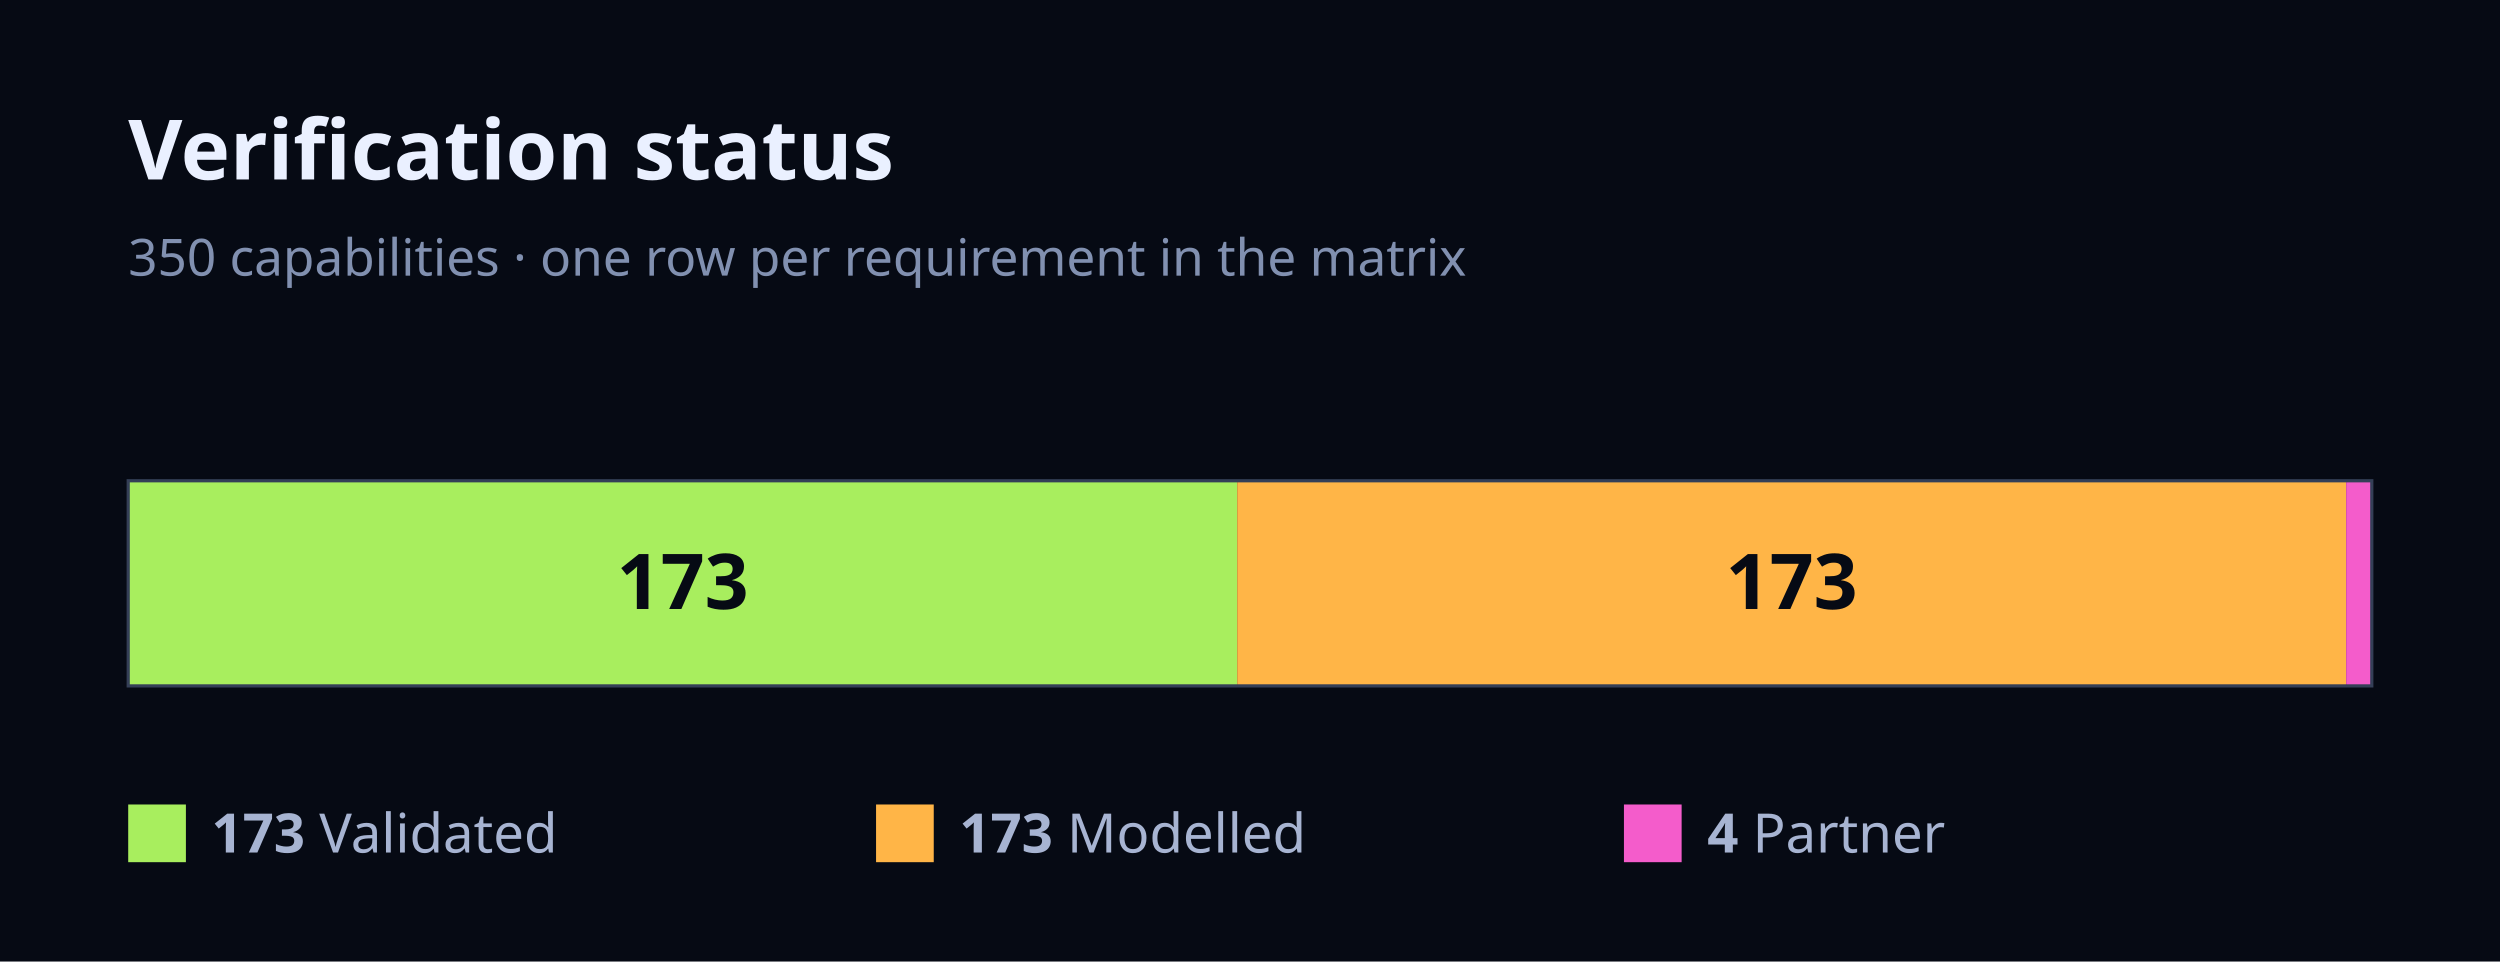
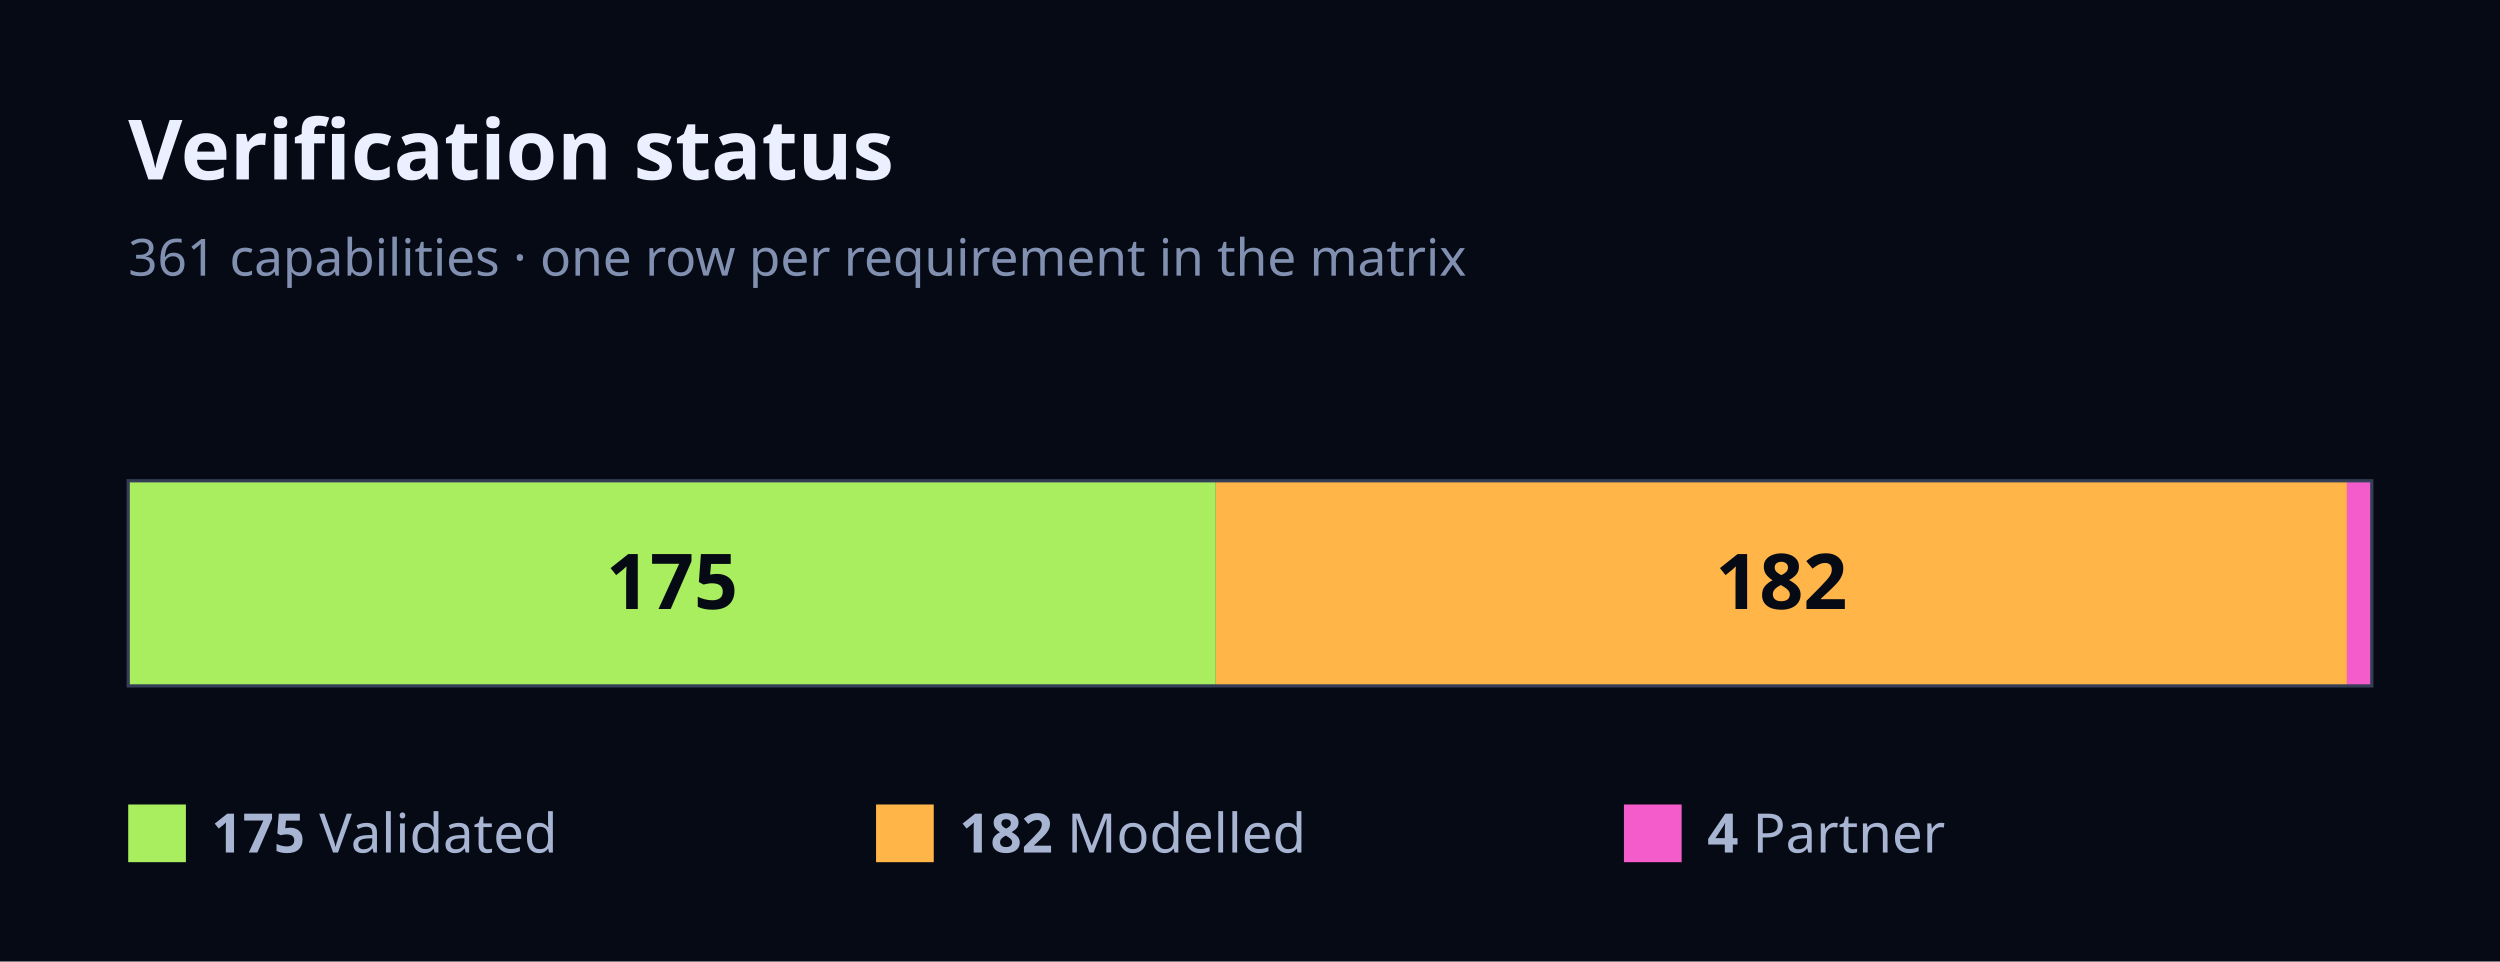
<svg xmlns="http://www.w3.org/2000/svg" width="780" height="300" viewBox="0 0 780 300" font-family="Geist, ui-sans-serif, system-ui, sans-serif">
  <rect x="0" y="0" width="780" height="300" fill="#060A14" />
  <text x="40" y="56" font-size="26" font-weight="700" fill="#EAF0FF">Verification status</text>
-   <text x="40" y="86" font-size="16" fill="#8190B0">350 capabilities · one row per requirement in the matrix</text>
-   <rect x="40" y="150" width="346" height="64" fill="#A8EE5E" />
-   <text x="213" y="190" font-size="24" font-weight="700" fill="#060A14" text-anchor="middle">173</text>
-   <rect x="386" y="150" width="346" height="64" fill="#FFB547" />
-   <text x="559" y="190" font-size="24" font-weight="700" fill="#060A14" text-anchor="middle">173</text>
-   <rect x="732" y="150" width="8" height="64" fill="#F45CCB" />
+   <text x="40" y="86" font-size="16" fill="#8190B0">361 capabilities · one row per requirement in the matrix</text>
+   <rect x="40" y="150" width="339.34" height="64" fill="#A8EE5E" />
+   <text x="209.67" y="190" font-size="24" font-weight="700" fill="#060A14" text-anchor="middle">175</text>
+   <rect x="379.34" y="150" width="352.91" height="64" fill="#FFB547" />
+   <text x="555.79" y="190" font-size="24" font-weight="700" fill="#060A14" text-anchor="middle">182</text>
+   <rect x="732.24" y="150" width="7.76" height="64" fill="#F45CCB" />
  <rect x="40" y="150" width="700" height="64" fill="none" stroke="#343F57" stroke-width="1" />
  <rect x="40" y="251" width="18" height="18" fill="#A8EE5E" />
  <text x="66" y="266" font-size="17" fill="#A7B4D2">
-     <tspan font-weight="700">173</tspan> Validated</text>
+     <tspan font-weight="700">175</tspan> Validated</text>
  <rect x="273.33" y="251" width="18" height="18" fill="#FFB547" />
  <text x="299.33" y="266" font-size="17" fill="#A7B4D2">
-     <tspan font-weight="700">173</tspan> Modelled</text>
+     <tspan font-weight="700">182</tspan> Modelled</text>
  <rect x="506.67" y="251" width="18" height="18" fill="#F45CCB" />
  <text x="532.67" y="266" font-size="17" fill="#A7B4D2">
    <tspan font-weight="700">4</tspan> Partner</text>
</svg>
